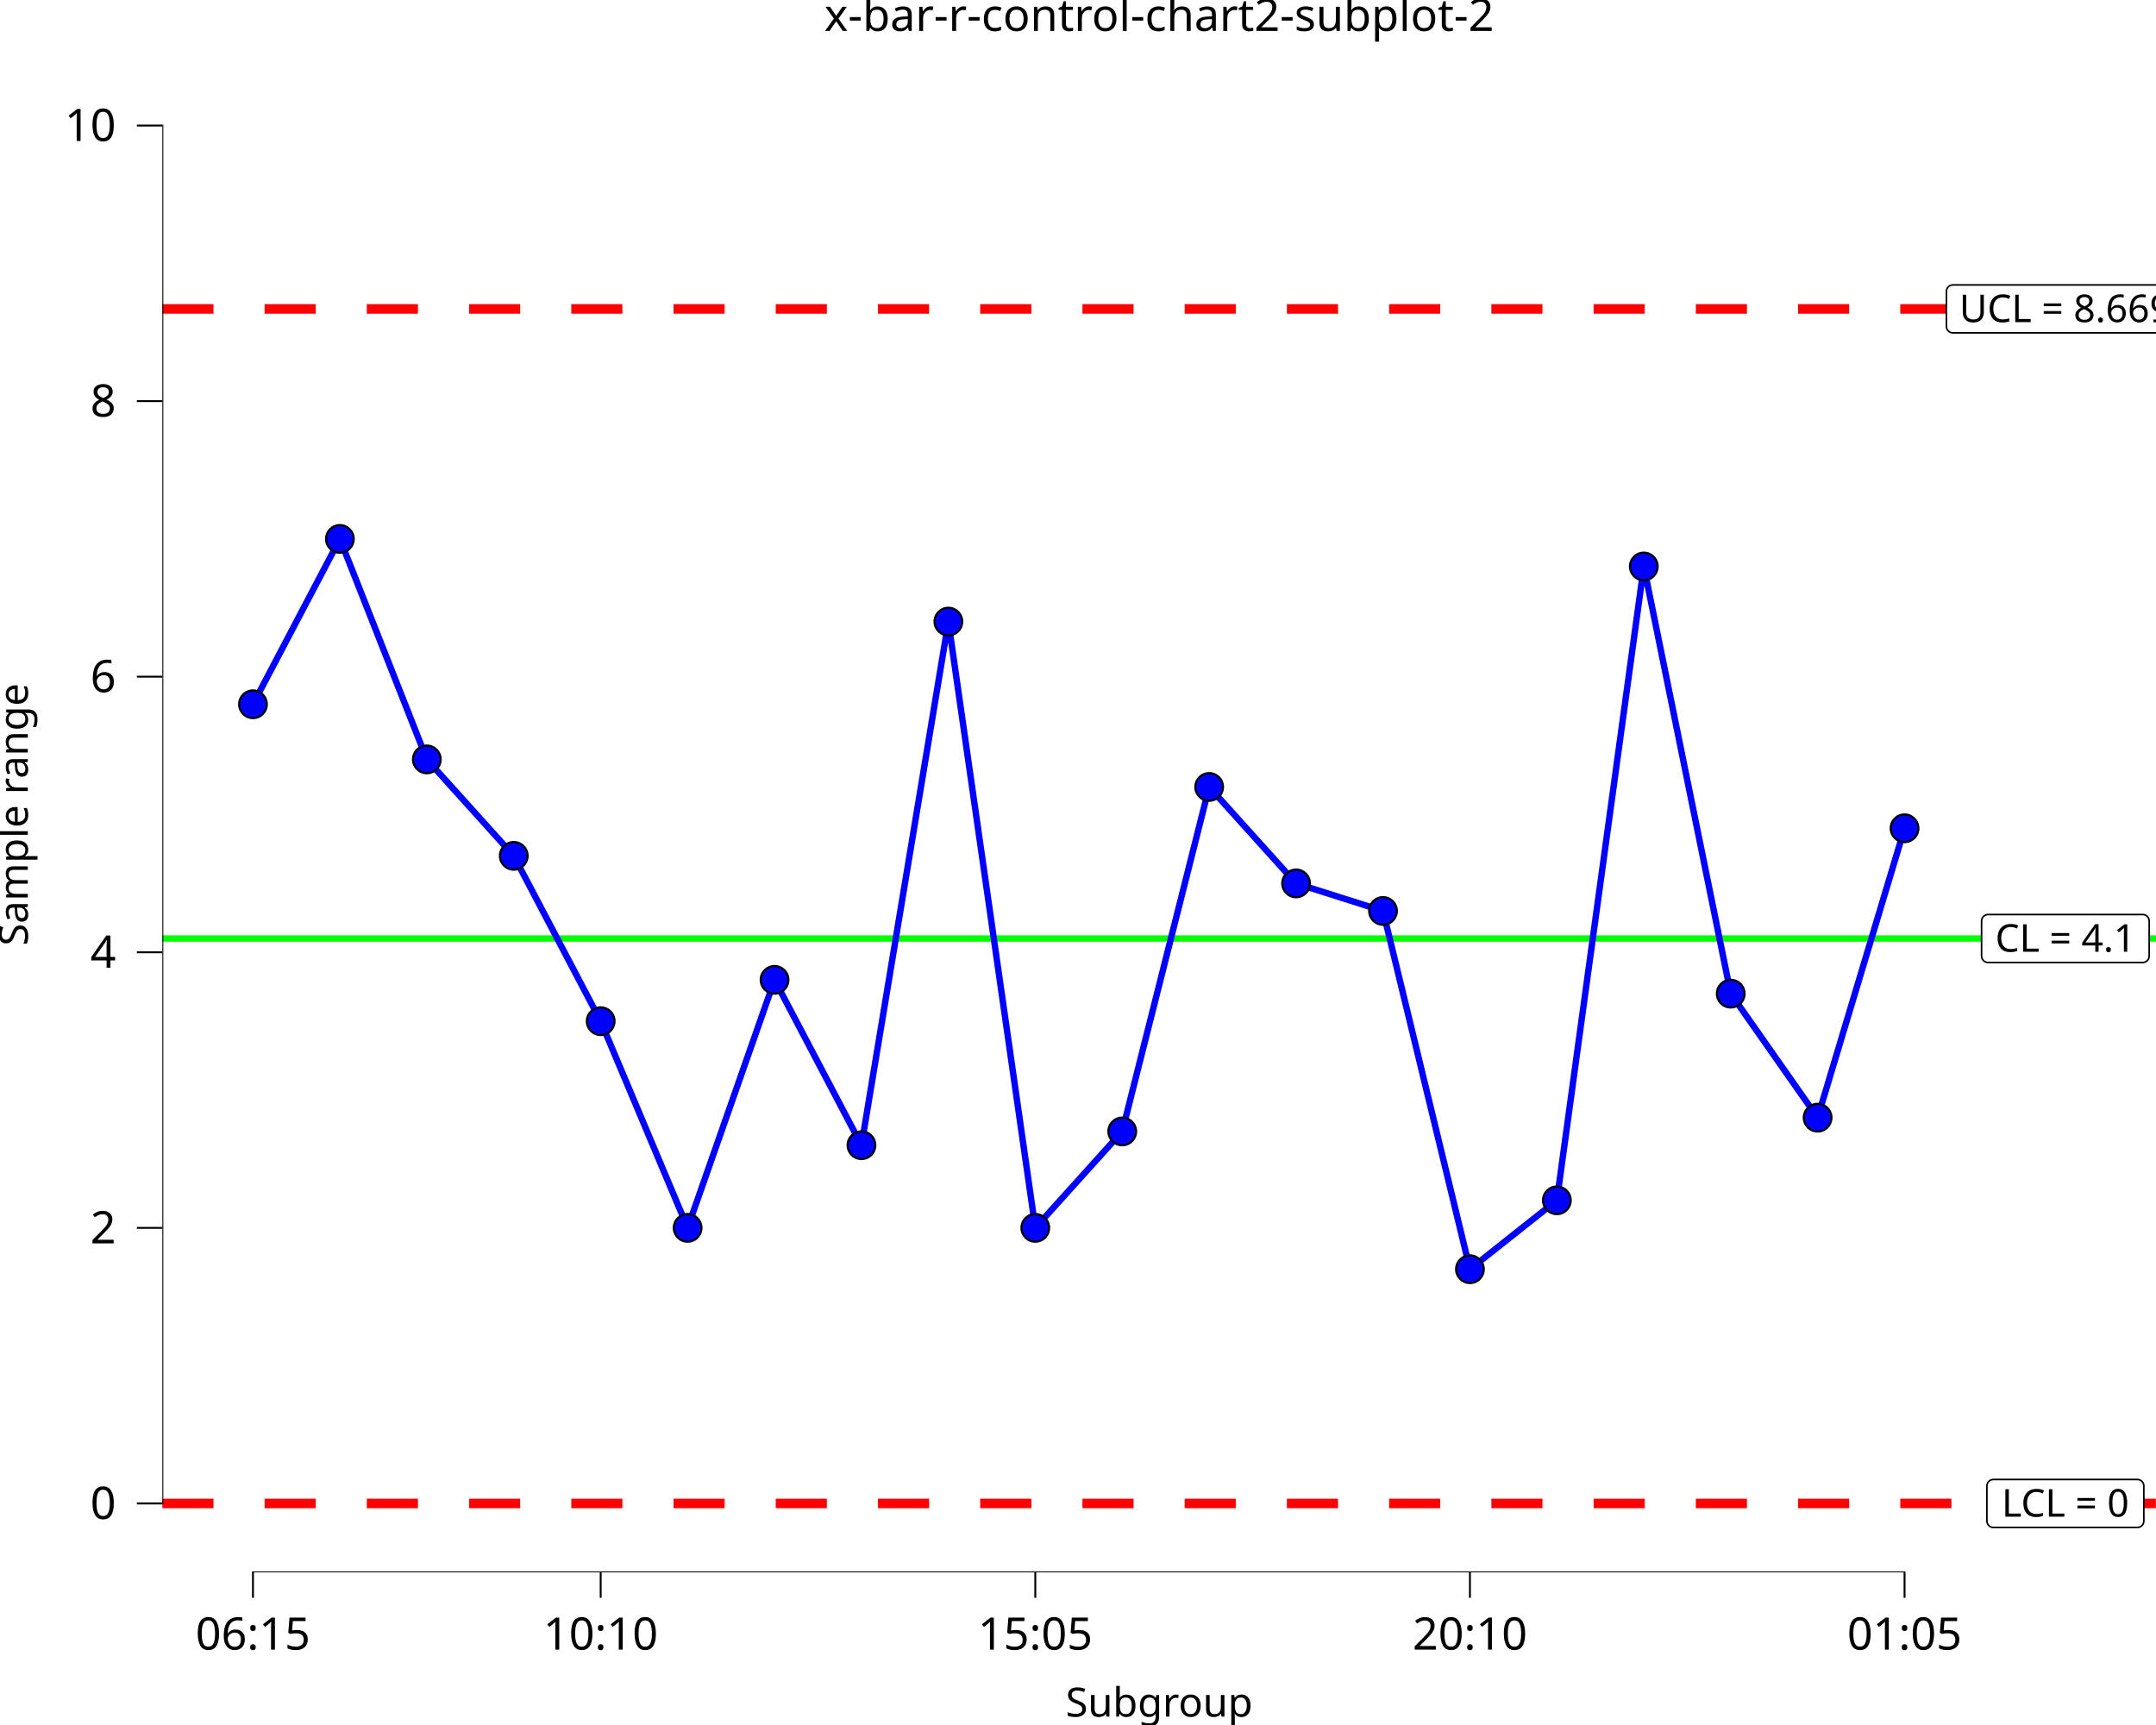
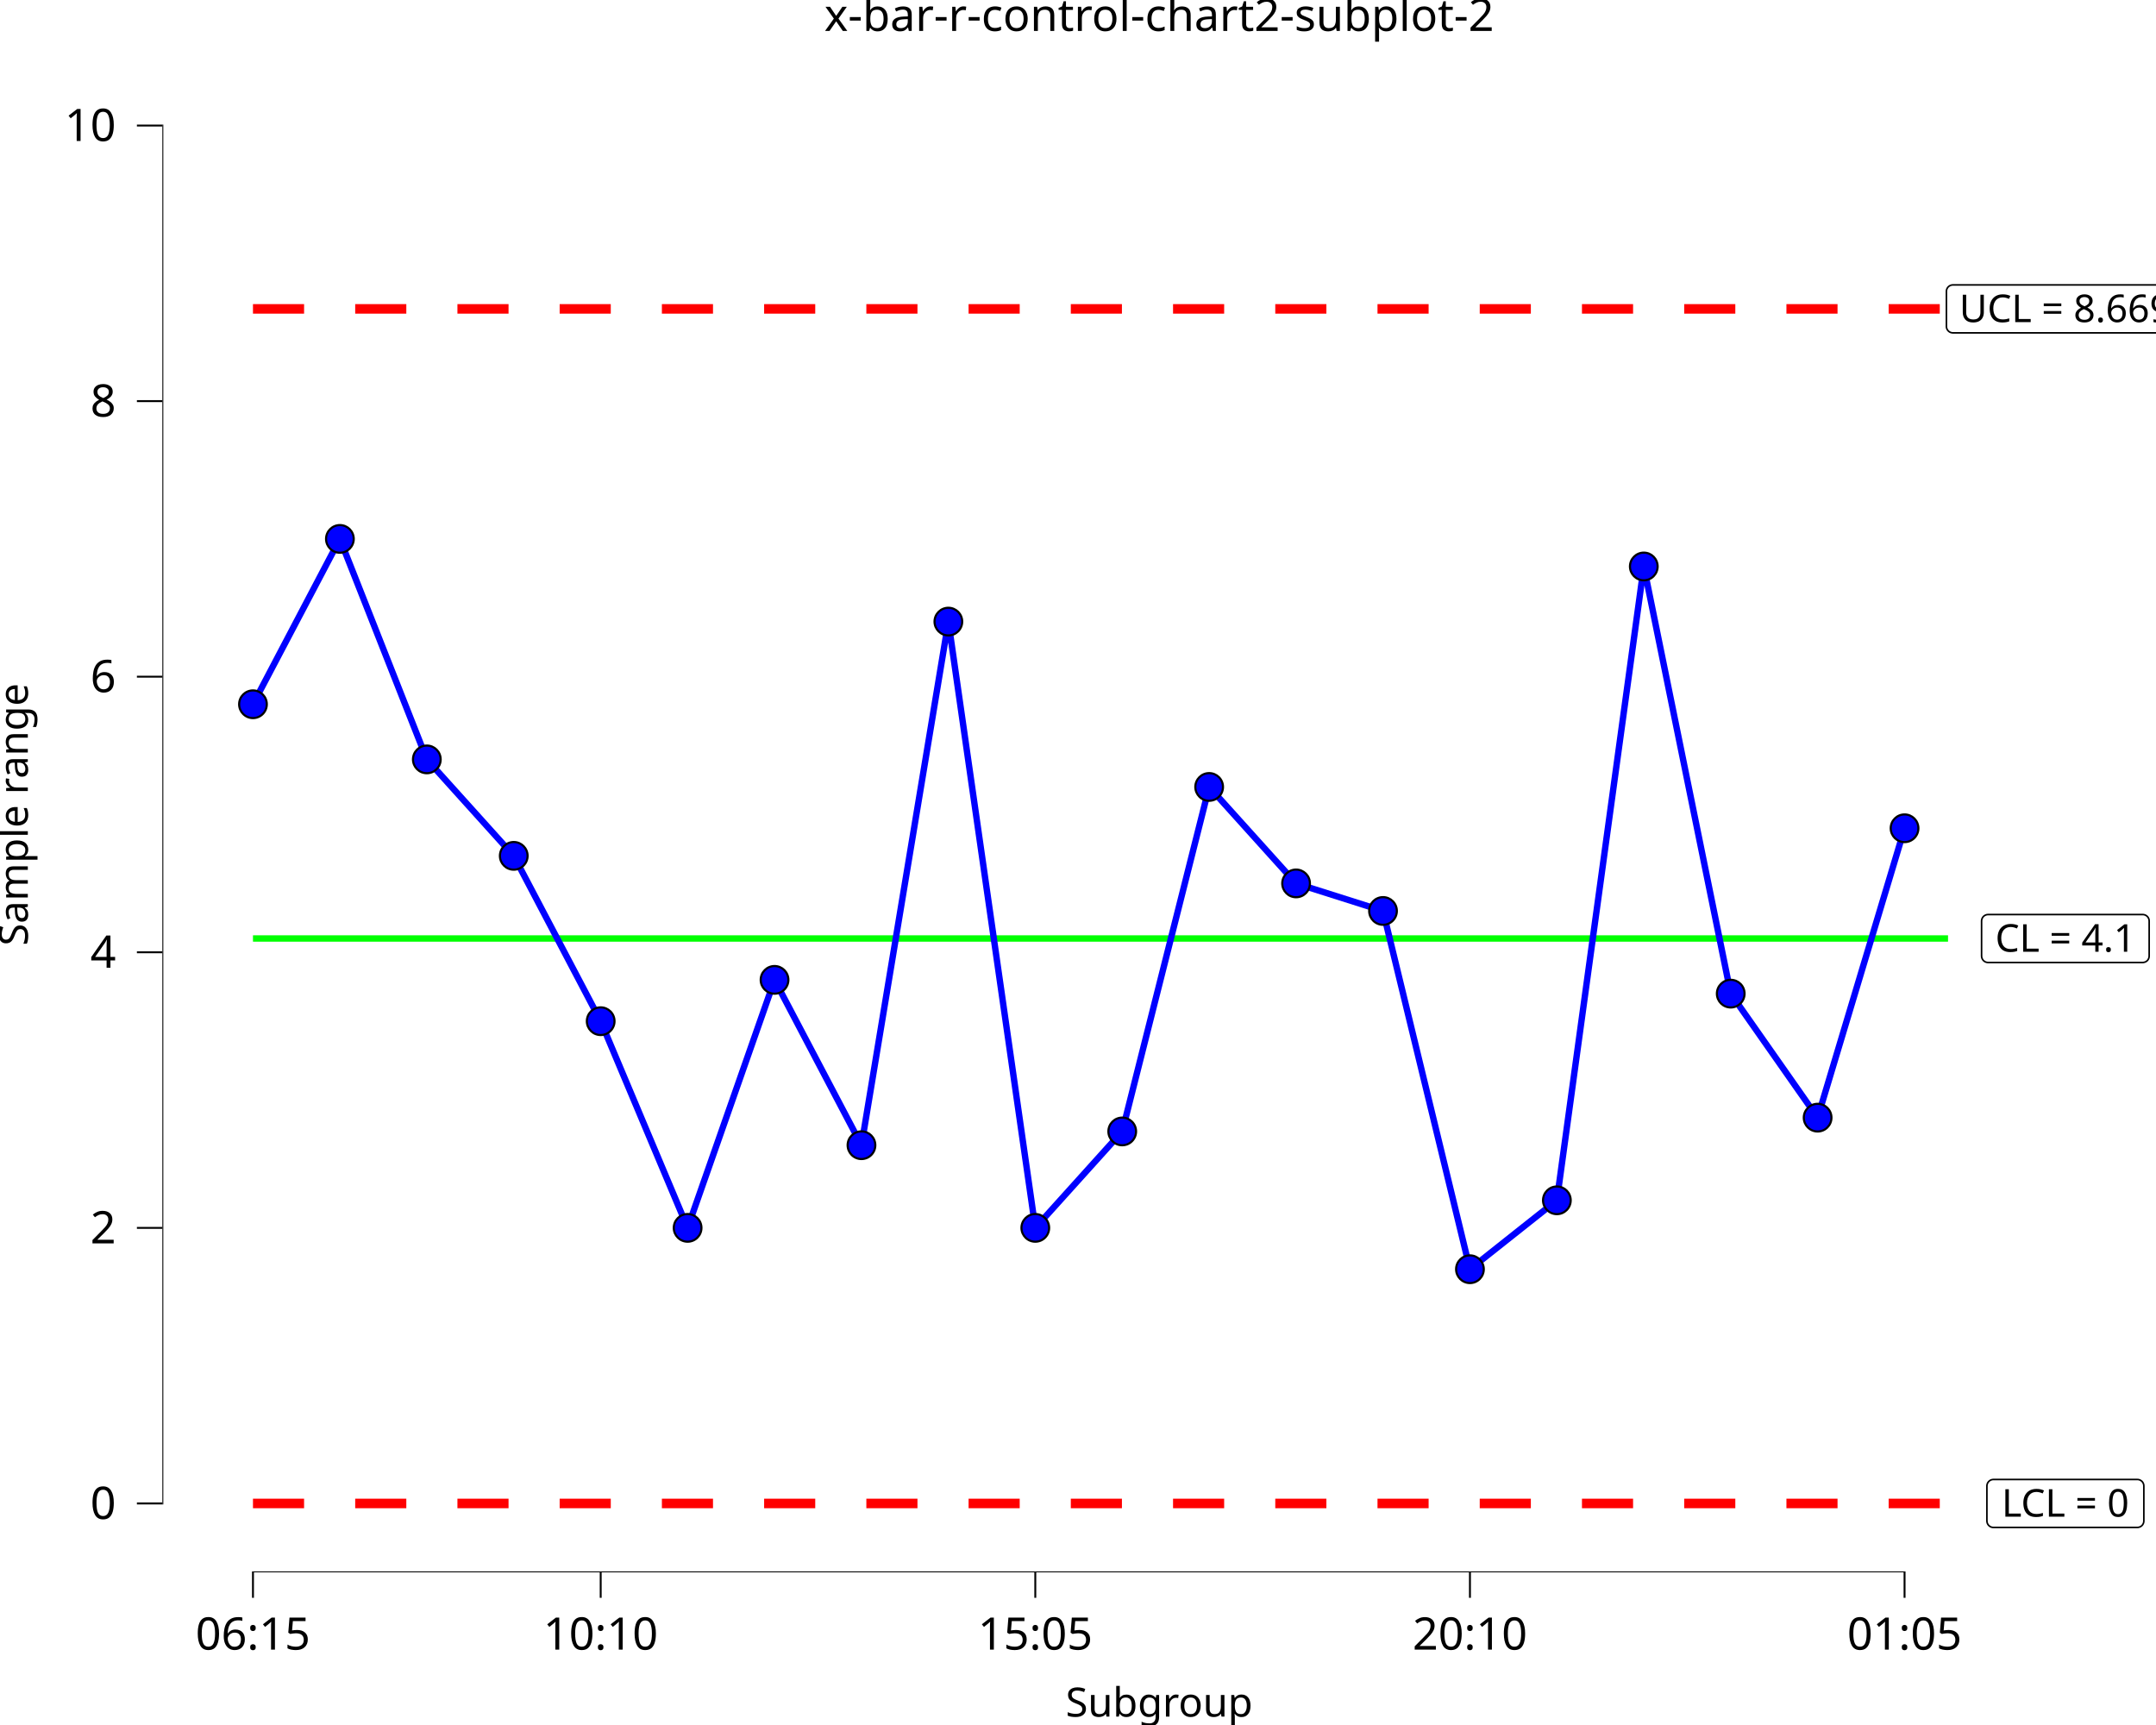
<svg xmlns="http://www.w3.org/2000/svg" class="svglite" data-engine-version="2.0" width="720.00pt" height="576.00pt" viewBox="0 0 720.00 576.00">
  <defs>
    <style type="text/css">
    .svglite line, .svglite polyline, .svglite polygon, .svglite path, .svglite rect, .svglite circle {
      fill: none;
      stroke: #000000;
      stroke-linecap: round;
      stroke-linejoin: round;
      stroke-miterlimit: 10.00;
    }
  </style>
  </defs>
  <rect width="100%" height="100%" style="stroke: none; fill: #FFFFFF;" />
  <defs>
    <clipPath id="cpMC4wMHw3MjAuMDB8MC4wMHw1NzYuMDA=">
      <rect x="0.00" y="0.00" width="720.00" height="576.00" />
    </clipPath>
  </defs>
  <g clip-path="url(#cpMC4wMHw3MjAuMDB8MC4wMHw1NzYuMDA=)">
    <rect x="0.00" y="0.00" width="720.00" height="576.00" style="stroke-width: 10.67; stroke: none;" />
  </g>
  <defs>
    <clipPath id="cpNTQuMjJ8NzIwLjAwfDE4LjkyfDUyNS4wMw==">
      <rect x="54.22" y="18.92" width="665.78" height="506.11" />
    </clipPath>
  </defs>
  <g clip-path="url(#cpNTQuMjJ8NzIwLjAwfDE4LjkyfDUyNS4wMw==)">
    <rect x="54.22" y="18.92" width="665.78" height="506.11" style="stroke-width: 10.67; stroke: none;" />
-     <line x1="54.22" y1="313.38" x2="720.00" y2="313.38" style="stroke-width: 2.13; stroke: #00FF00; stroke-linecap: butt;" />
-     <line x1="54.22" y1="103.15" x2="720.00" y2="103.15" style="stroke-width: 3.20; stroke: #FF0000; stroke-dasharray: 17.07,17.07; stroke-linecap: butt;" />
-     <line x1="54.22" y1="502.02" x2="720.00" y2="502.02" style="stroke-width: 3.20; stroke: #FF0000; stroke-dasharray: 17.07,17.07; stroke-linecap: butt;" />
+     <polyline points="84.48,103.14 99.00,103.14 99.00,103.14 128.03,103.14 128.03,103.14 157.05,103.14 157.05,103.14 186.08,103.14 186.08,103.14 215.11,103.14 215.11,103.14 244.14,103.14 244.14,103.14 273.17,103.14 273.17,103.14 302.20,103.14 302.20,103.14 331.23,103.14 331.23,103.14 360.26,103.14 360.26,103.14 389.29,103.14 389.29,103.14 418.32,103.14 418.32,103.14 447.35,103.14 447.35,103.14 476.37,103.14 476.37,103.14 505.40,103.14 505.40,103.14 534.43,103.14 534.43,103.14 563.46,103.14 563.46,103.14 592.49,103.14 592.49,103.14 621.52,103.14 621.52,103.14 650.55,103.14 650.55,103.14 " style="stroke-width: 3.20; stroke: #FF0000; stroke-dasharray: 17.07,17.07; stroke-linecap: butt;" />
+     <polyline points="84.48,502.02 99.00,502.02 99.00,502.02 128.03,502.02 128.03,502.02 157.05,502.02 157.05,502.02 186.08,502.02 186.08,502.02 215.11,502.02 215.11,502.02 244.14,502.02 244.14,502.02 273.17,502.02 273.17,502.02 302.20,502.02 302.20,502.02 331.23,502.02 331.23,502.02 360.26,502.02 360.26,502.02 389.29,502.02 389.29,502.02 418.32,502.02 418.32,502.02 447.35,502.02 447.35,502.02 476.37,502.02 476.37,502.02 505.40,502.02 505.40,502.02 534.43,502.02 534.43,502.02 563.46,502.02 563.46,502.02 592.49,502.02 592.49,502.02 621.52,502.02 621.52,502.02 650.55,502.02 650.55,502.02 " style="stroke-width: 3.20; stroke: #FF0000; stroke-dasharray: 17.07,17.07; stroke-linecap: butt;" />
+     <polyline points="84.48,313.38 99.00,313.38 99.00,313.38 128.03,313.38 128.03,313.38 157.05,313.38 157.05,313.38 186.08,313.38 186.08,313.38 215.11,313.38 215.11,313.38 244.14,313.38 244.14,313.38 273.17,313.38 273.17,313.38 302.20,313.38 302.20,313.38 331.23,313.38 331.23,313.38 360.26,313.38 360.26,313.38 389.29,313.38 389.29,313.38 418.32,313.38 418.32,313.38 447.35,313.38 447.35,313.38 476.37,313.38 476.37,313.38 505.40,313.38 505.40,313.38 534.43,313.38 534.43,313.38 563.46,313.38 563.46,313.38 592.49,313.38 592.49,313.38 621.52,313.38 621.52,313.38 650.55,313.38 650.55,313.38 " style="stroke-width: 2.13; stroke: #00FF00; stroke-linecap: butt;" />
    <polygon points="663.91,321.39 715.56,321.39 715.47,321.39 715.82,321.37 716.16,321.30 716.49,321.18 716.79,321.01 717.06,320.79 717.29,320.53 717.47,320.23 717.61,319.91 717.69,319.57 717.72,319.23 717.72,319.23 717.72,307.54 717.72,307.54 717.69,307.19 717.61,306.85 717.47,306.53 717.29,306.24 717.06,305.98 716.79,305.76 716.49,305.58 716.16,305.46 715.82,305.39 715.56,305.38 663.91,305.38 664.17,305.39 663.83,305.38 663.48,305.42 663.15,305.52 662.83,305.67 662.55,305.86 662.30,306.10 662.09,306.38 661.93,306.69 661.82,307.02 661.76,307.36 661.75,307.54 661.75,319.23 661.76,319.05 661.76,319.40 661.82,319.74 661.93,320.07 662.09,320.38 662.30,320.66 662.55,320.90 662.83,321.10 663.15,321.25 663.48,321.34 663.83,321.39 " style="stroke-width: 0.53; fill: #FFFFFF;" />
    <text x="689.74" y="317.79" text-anchor="middle" style="font-size: 12.80px; font-family: sans;" textLength="48.77px" lengthAdjust="spacingAndGlyphs">CL = 4.1</text>
-     <polygon points="652.17,111.15 727.31,111.15 727.22,111.15 727.57,111.14 727.91,111.07 728.23,110.94 728.53,110.77 728.80,110.55 729.03,110.29 729.22,110.00 729.36,109.68 729.44,109.34 729.47,108.99 729.47,108.99 729.47,97.30 729.47,97.30 729.44,96.95 729.36,96.62 729.22,96.30 729.03,96.00 728.80,95.74 728.53,95.52 728.23,95.35 727.91,95.23 727.57,95.16 727.31,95.14 652.17,95.14 652.43,95.16 652.08,95.14 651.74,95.18 651.40,95.28 651.09,95.43 650.80,95.63 650.55,95.87 650.34,96.15 650.18,96.45 650.07,96.78 650.01,97.13 650.01,97.30 650.01,108.99 650.01,108.82 650.01,109.17 650.07,109.51 650.18,109.84 650.34,110.15 650.55,110.42 650.80,110.67 651.09,110.86 651.40,111.01 651.74,111.11 652.08,111.15 " style="stroke-width: 0.53; fill: #FFFFFF;" />
+     <polygon points="652.17,111.15 727.31,111.15 727.22,111.15 727.57,111.13 727.91,111.06 728.23,110.94 728.53,110.77 728.80,110.55 729.03,110.29 729.22,109.99 729.36,109.67 729.44,109.33 729.47,108.99 729.47,108.99 729.47,97.30 729.47,97.30 729.44,96.95 729.36,96.61 729.22,96.29 729.03,96.00 728.80,95.74 728.53,95.52 728.23,95.35 727.91,95.22 727.57,95.15 727.31,95.14 652.17,95.14 652.43,95.15 652.08,95.14 651.74,95.18 651.40,95.28 651.09,95.43 650.80,95.62 650.55,95.86 650.34,96.14 650.18,96.45 650.07,96.78 650.01,97.12 650.01,97.30 650.01,108.99 650.01,108.81 650.01,109.16 650.07,109.51 650.18,109.84 650.34,110.14 650.55,110.42 650.80,110.66 651.09,110.86 651.40,111.01 651.74,111.10 652.08,111.15 " style="stroke-width: 0.53; fill: #FFFFFF;" />
    <text x="689.74" y="107.55" text-anchor="middle" style="font-size: 12.80px; font-family: sans;" textLength="72.26px" lengthAdjust="spacingAndGlyphs">UCL = 8.669</text>
    <polygon points="665.69,510.03 713.78,510.03 713.70,510.03 714.04,510.01 714.38,509.94 714.71,509.82 715.01,509.65 715.28,509.43 715.51,509.17 715.69,508.87 715.83,508.55 715.91,508.22 715.94,507.87 715.94,507.87 715.94,496.18 715.94,496.18 715.91,495.83 715.83,495.49 715.69,495.17 715.51,494.88 715.28,494.62 715.01,494.40 714.71,494.23 714.38,494.10 714.04,494.03 713.78,494.02 665.69,494.02 665.95,494.03 665.61,494.02 665.26,494.06 664.93,494.16 664.61,494.31 664.33,494.51 664.08,494.75 663.87,495.02 663.71,495.33 663.60,495.66 663.54,496.00 663.53,496.18 663.53,507.87 663.54,507.70 663.54,508.04 663.60,508.39 663.71,508.72 663.87,509.02 664.08,509.30 664.33,509.54 664.61,509.74 664.93,509.89 665.26,509.99 665.61,510.03 " style="stroke-width: 0.53; fill: #FFFFFF;" />
    <text x="689.74" y="506.43" text-anchor="middle" style="font-size: 12.80px; font-family: sans;" textLength="45.21px" lengthAdjust="spacingAndGlyphs">LCL = 0</text>
    <polyline points="84.48,235.16 113.51,179.95 142.54,253.57 171.57,285.78 200.60,340.99 229.63,410.00 258.66,327.19 287.69,382.40 316.71,207.56 345.74,410.00 374.77,377.80 403.80,262.77 432.83,294.98 461.86,304.18 490.89,423.81 519.92,400.80 548.95,189.15 577.98,331.79 607.00,373.20 636.03,276.57 " style="stroke-width: 2.13; stroke: #0000FF; stroke-linecap: butt;" />
    <line x1="84.16" y1="525.03" x2="636.35" y2="525.03" style="stroke-width: 0.64; stroke-linecap: butt;" />
    <line x1="54.22" y1="502.34" x2="54.22" y2="41.60" style="stroke-width: 0.64; stroke-linecap: butt;" />
    <circle cx="84.48" cy="235.16" r="4.62" style="stroke-width: 0.71; fill: #0000FF;" />
    <circle cx="113.51" cy="179.95" r="4.62" style="stroke-width: 0.71; fill: #0000FF;" />
    <circle cx="142.54" cy="253.57" r="4.62" style="stroke-width: 0.71; fill: #0000FF;" />
    <circle cx="171.57" cy="285.78" r="4.62" style="stroke-width: 0.71; fill: #0000FF;" />
    <circle cx="200.60" cy="340.99" r="4.62" style="stroke-width: 0.71; fill: #0000FF;" />
    <circle cx="229.63" cy="410.00" r="4.62" style="stroke-width: 0.71; fill: #0000FF;" />
    <circle cx="258.66" cy="327.19" r="4.62" style="stroke-width: 0.71; fill: #0000FF;" />
    <circle cx="287.69" cy="382.40" r="4.62" style="stroke-width: 0.71; fill: #0000FF;" />
    <circle cx="316.71" cy="207.56" r="4.62" style="stroke-width: 0.71; fill: #0000FF;" />
    <circle cx="345.74" cy="410.00" r="4.62" style="stroke-width: 0.71; fill: #0000FF;" />
    <circle cx="374.77" cy="377.80" r="4.62" style="stroke-width: 0.71; fill: #0000FF;" />
    <circle cx="403.80" cy="262.77" r="4.62" style="stroke-width: 0.71; fill: #0000FF;" />
    <circle cx="432.83" cy="294.98" r="4.62" style="stroke-width: 0.71; fill: #0000FF;" />
    <circle cx="461.86" cy="304.18" r="4.62" style="stroke-width: 0.71; fill: #0000FF;" />
    <circle cx="490.89" cy="423.81" r="4.62" style="stroke-width: 0.71; fill: #0000FF;" />
    <circle cx="519.92" cy="400.80" r="4.62" style="stroke-width: 0.71; fill: #0000FF;" />
    <circle cx="548.95" cy="189.15" r="4.62" style="stroke-width: 0.71; fill: #0000FF;" />
    <circle cx="577.98" cy="331.79" r="4.62" style="stroke-width: 0.71; fill: #0000FF;" />
    <circle cx="607.00" cy="373.20" r="4.62" style="stroke-width: 0.71; fill: #0000FF;" />
    <circle cx="636.03" cy="276.57" r="4.62" style="stroke-width: 0.71; fill: #0000FF;" />
    <rect x="54.22" y="18.92" width="665.78" height="506.11" style="stroke-width: 0.00; stroke: none;" />
  </g>
  <g clip-path="url(#cpMC4wMHw3MjAuMDB8MC4wMHw1NzYuMDA=)">
    <polyline points="54.22,525.03 54.22,18.92 " style="stroke-width: 0.00; stroke: none; stroke-linecap: butt;" />
    <text x="38.74" y="507.19" text-anchor="end" style="font-size: 15.00px; font-family: sans;" textLength="8.34px" lengthAdjust="spacingAndGlyphs">0</text>
    <text x="38.74" y="415.17" text-anchor="end" style="font-size: 15.00px; font-family: sans;" textLength="8.34px" lengthAdjust="spacingAndGlyphs">2</text>
    <text x="38.74" y="323.14" text-anchor="end" style="font-size: 15.00px; font-family: sans;" textLength="8.34px" lengthAdjust="spacingAndGlyphs">4</text>
    <text x="38.74" y="231.12" text-anchor="end" style="font-size: 15.00px; font-family: sans;" textLength="8.34px" lengthAdjust="spacingAndGlyphs">6</text>
    <text x="38.74" y="139.10" text-anchor="end" style="font-size: 15.00px; font-family: sans;" textLength="8.34px" lengthAdjust="spacingAndGlyphs">8</text>
    <text x="38.74" y="47.08" text-anchor="end" style="font-size: 15.00px; font-family: sans;" textLength="16.69px" lengthAdjust="spacingAndGlyphs">10</text>
    <polyline points="45.72,502.02 54.22,502.02 " style="stroke-width: 0.64; stroke-linecap: butt;" />
    <polyline points="45.72,410.00 54.22,410.00 " style="stroke-width: 0.64; stroke-linecap: butt;" />
    <polyline points="45.72,317.98 54.22,317.98 " style="stroke-width: 0.64; stroke-linecap: butt;" />
    <polyline points="45.72,225.96 54.22,225.96 " style="stroke-width: 0.64; stroke-linecap: butt;" />
    <polyline points="45.72,133.94 54.22,133.94 " style="stroke-width: 0.64; stroke-linecap: butt;" />
    <polyline points="45.72,41.92 54.22,41.92 " style="stroke-width: 0.64; stroke-linecap: butt;" />
    <polyline points="54.22,525.03 720.00,525.03 " style="stroke-width: 0.00; stroke: none; stroke-linecap: butt;" />
    <polyline points="84.48,533.53 84.48,525.03 " style="stroke-width: 0.64; stroke-linecap: butt;" />
    <polyline points="200.60,533.53 200.60,525.03 " style="stroke-width: 0.64; stroke-linecap: butt;" />
    <polyline points="345.74,533.53 345.74,525.03 " style="stroke-width: 0.64; stroke-linecap: butt;" />
    <polyline points="490.89,533.53 490.89,525.03 " style="stroke-width: 0.64; stroke-linecap: butt;" />
    <polyline points="636.03,533.53 636.03,525.03 " style="stroke-width: 0.64; stroke-linecap: butt;" />
    <text x="84.48" y="550.83" text-anchor="middle" style="font-size: 15.00px; font-family: sans;" textLength="37.54px" lengthAdjust="spacingAndGlyphs">06:15</text>
    <text x="200.60" y="550.83" text-anchor="middle" style="font-size: 15.00px; font-family: sans;" textLength="37.54px" lengthAdjust="spacingAndGlyphs">10:10</text>
    <text x="345.74" y="550.83" text-anchor="middle" style="font-size: 15.00px; font-family: sans;" textLength="37.54px" lengthAdjust="spacingAndGlyphs">15:05</text>
    <text x="490.89" y="550.83" text-anchor="middle" style="font-size: 15.00px; font-family: sans;" textLength="37.54px" lengthAdjust="spacingAndGlyphs">20:10</text>
    <text x="636.03" y="550.83" text-anchor="middle" style="font-size: 15.00px; font-family: sans;" textLength="37.54px" lengthAdjust="spacingAndGlyphs">01:05</text>
    <text x="387.11" y="573.20" text-anchor="middle" style="font-size: 13.50px; font-family: sans;" textLength="58.55px" lengthAdjust="spacingAndGlyphs">Subgroup</text>
    <text transform="translate(9.29,271.97) rotate(-90)" text-anchor="middle" style="font-size: 13.50px; font-family: sans;" textLength="84.06px" lengthAdjust="spacingAndGlyphs">Sample range</text>
    <text x="387.11" y="10.32" text-anchor="middle" style="font-size: 15.00px; font-family: sans;" textLength="207.59px" lengthAdjust="spacingAndGlyphs">x-bar-r-control-chart2-subplot-2</text>
  </g>
</svg>
